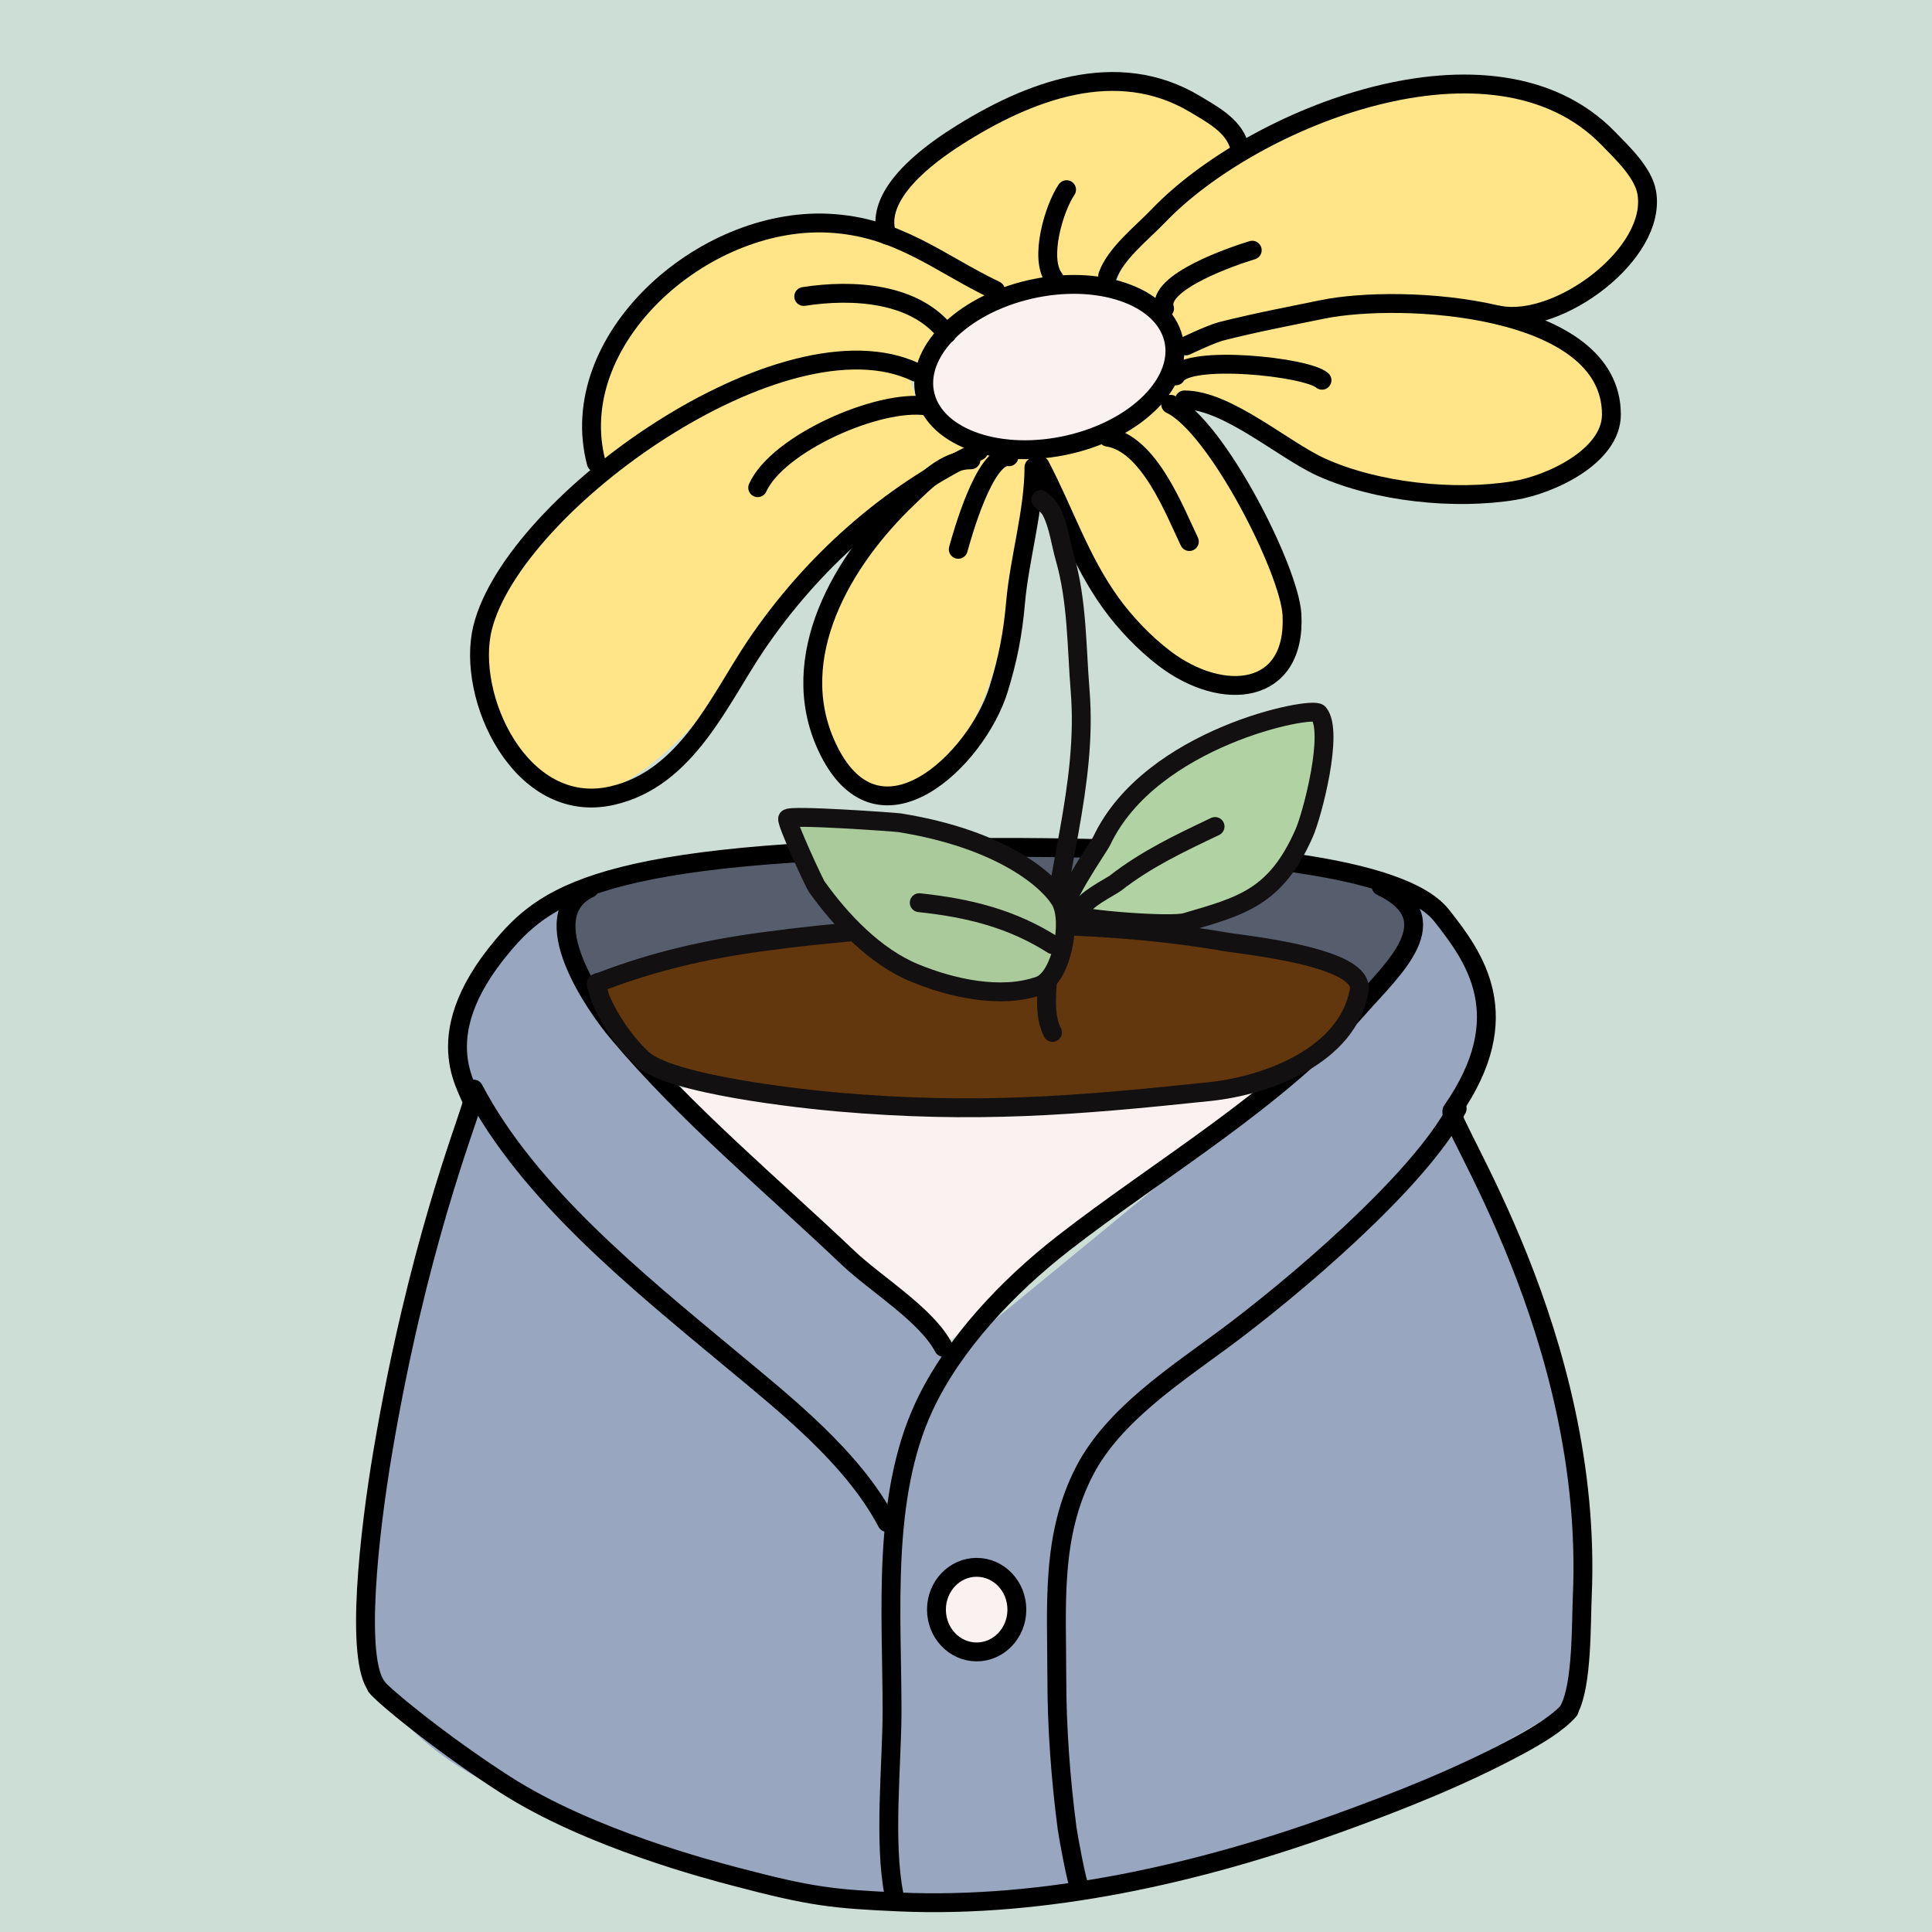
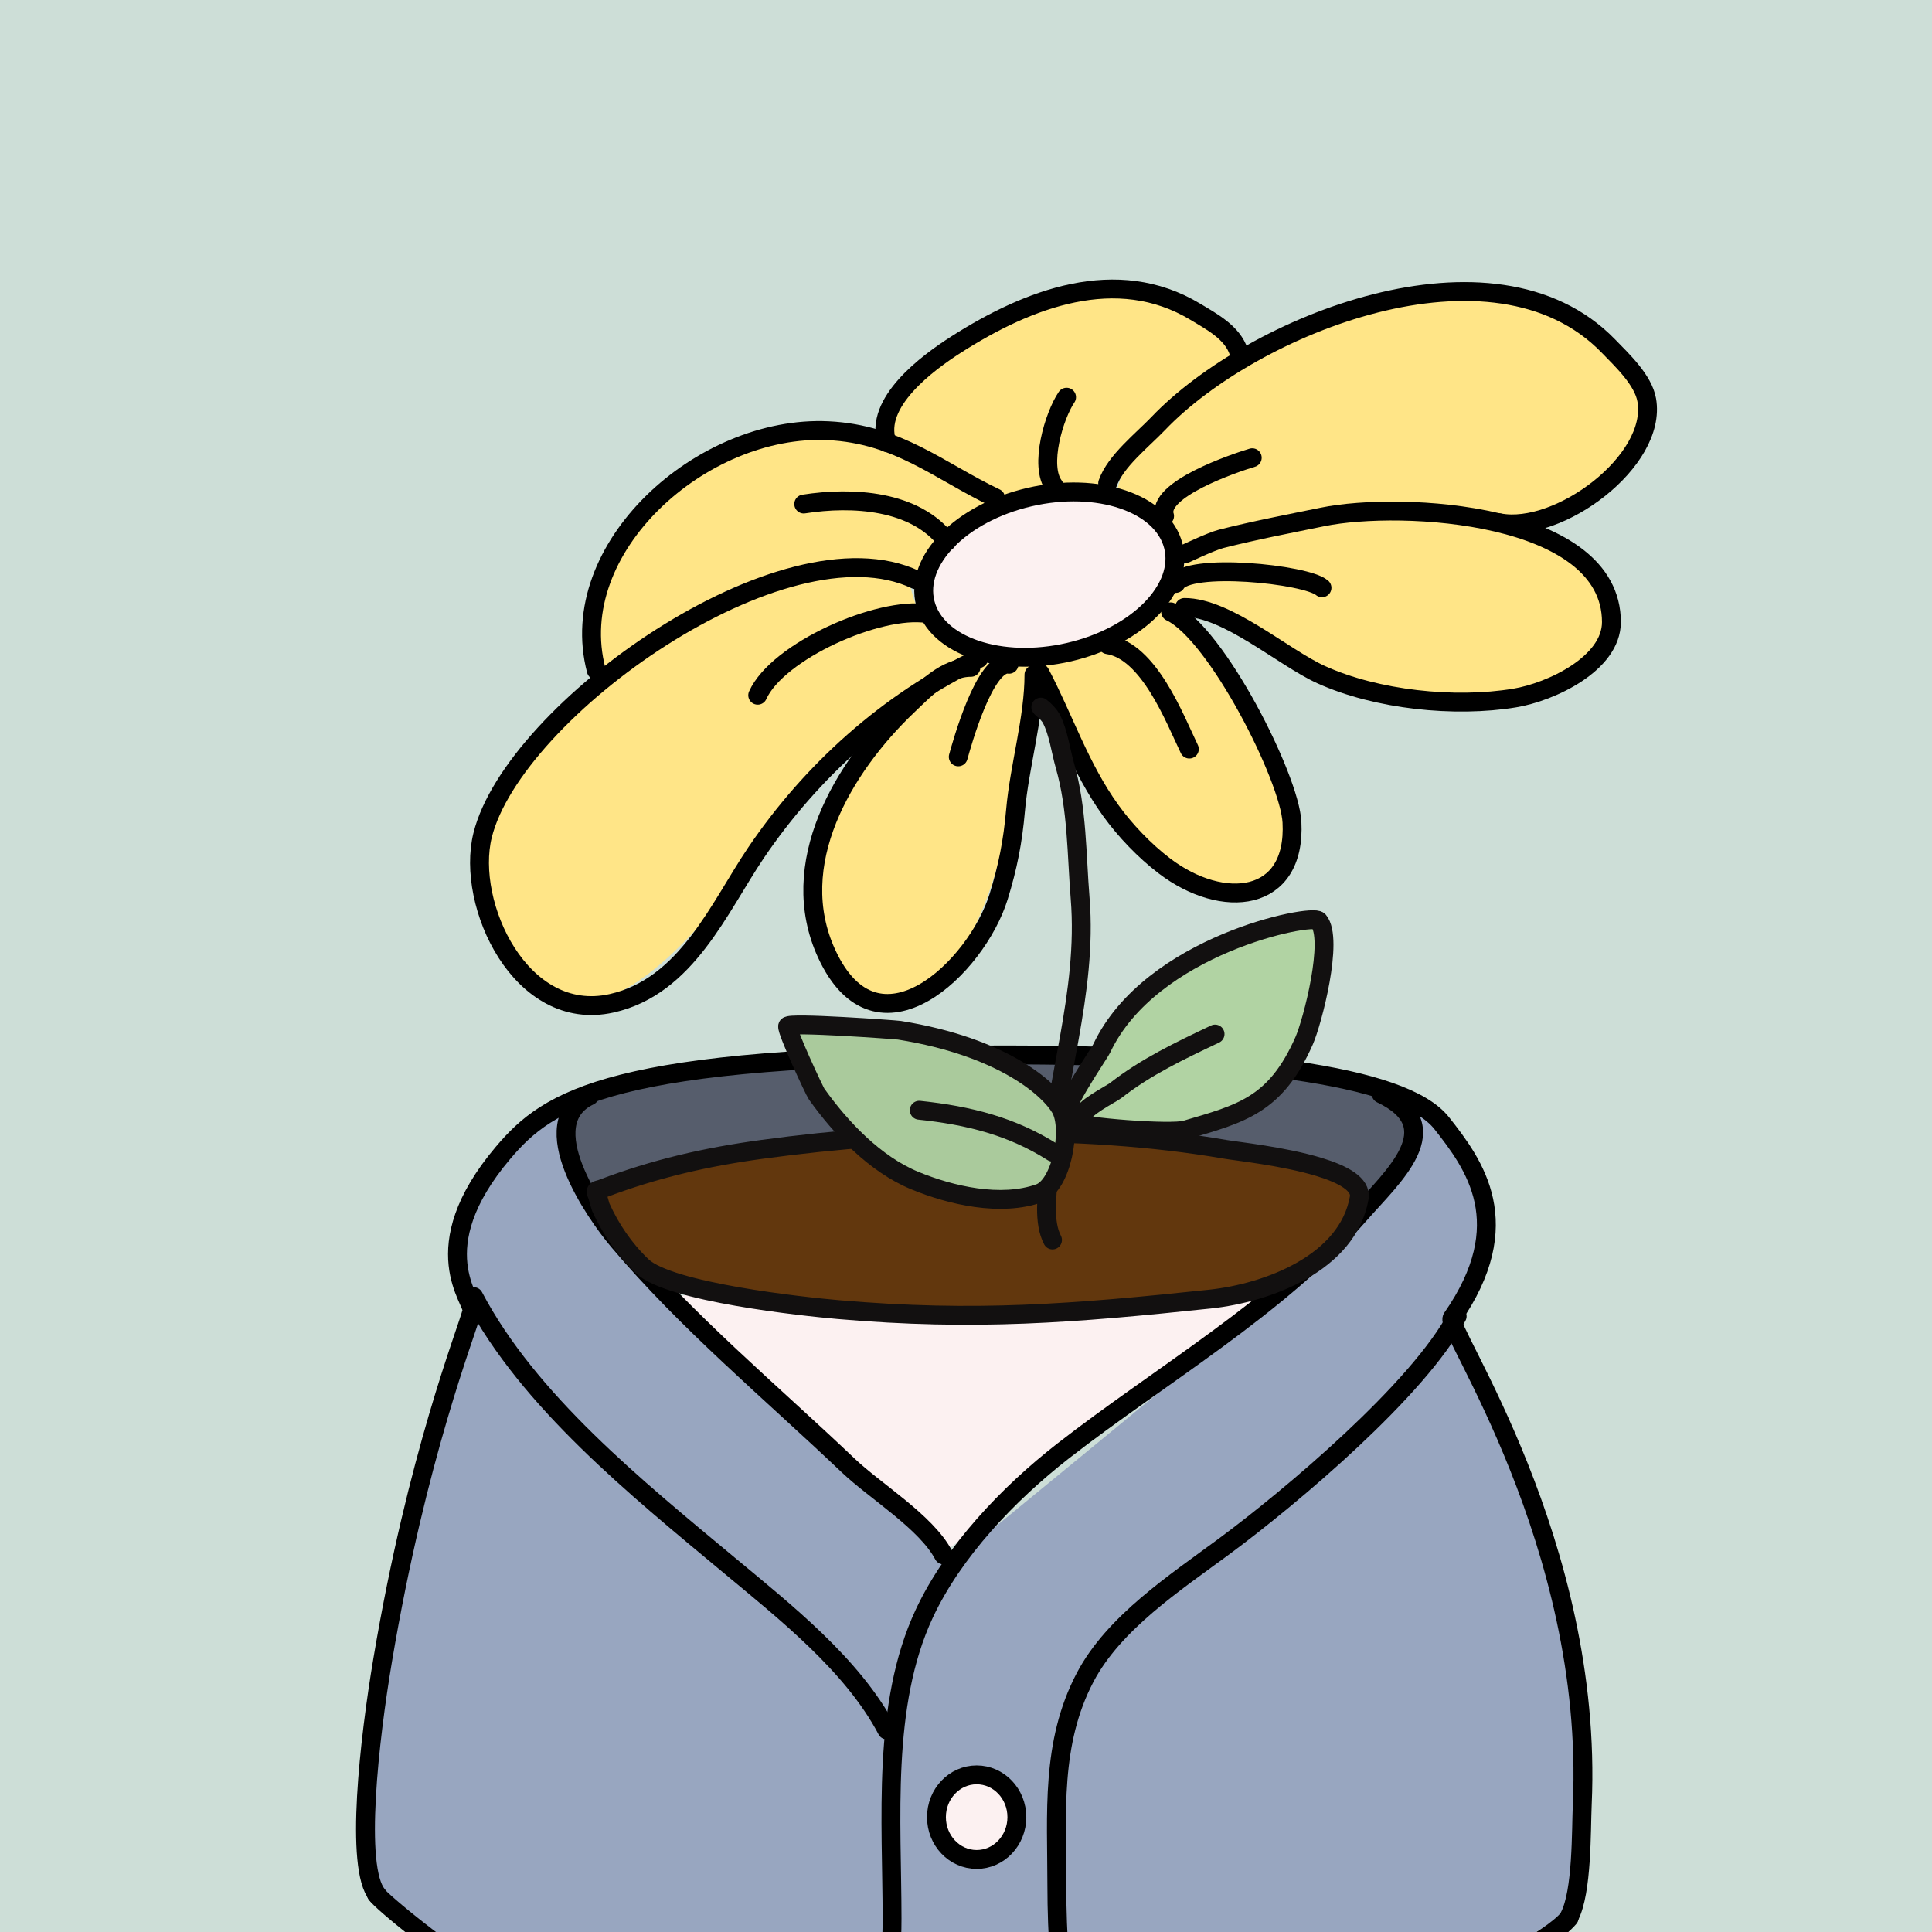
<svg xmlns="http://www.w3.org/2000/svg" height="1024.0px" stroke-miterlimit="10" style="fill-rule:nonzero;clip-rule:evenodd;stroke-linecap:round;stroke-linejoin:round;" version="1.1" viewBox="0 0 1024 1024" width="1024.0px" xml:space="preserve">
  <defs />
  <clipPath id="ArtboardFrame">
    <rect height="1024" width="1024" x="0" y="0" />
  </clipPath>
  <g clip-path="url(#ArtboardFrame)" id="Layer-1">
    <path d="M-26.561-30.418L1025.86-30.418L1025.86 1049.36L-26.561 1049.36L-26.561-30.418Z" fill="#cdded7" fill-rule="nonzero" opacity="1" stroke="none" />
-     <path d="M303.654 482.1C310.891 467.847 265.244 501.382 260.041 509.881C225.946 565.585 254.579 560.461 249.003 586.015C241.298 621.322 197.178 789.185 197.178 829.601C197.178 849.21 193.737 882.519 204.44 899.485C229.065 938.518 283.822 958.131 329.808 974.355C397.48 998.229 484.609 1012.13 557.987 1002.16C606.475 995.575 661.794 986.328 706.216 967.845C740.58 953.546 831.205 908.065 832.979 900.231C861.768 773.145 780.846 613.855 770.489 589.23C768.145 583.656 785.504 560.978 787.02 555.019C796.344 518.377 780.432 526.54 772.091 502.741C771.034 499.725 751.291 474.974 747.938 475.771C744.456 476.599 775.119 494.336 708.503 549.951C649.383 599.308 504.361 718.555 504 718.211C498.869 713.331 350.818 586.402 324.318 541.036C315.762 526.389 294.336 500.453 303.654 482.1Z" fill="#98a6c0" fill-rule="nonzero" opacity="1" stroke="none" />
-     <path d="M360.4 577.295C360.679 575.778 376.797 576.249 379.852 576.844C393.305 579.464 412.621 580.92 426.514 582.498C463.39 586.686 665.998 575.04 664.508 579.372C659.743 593.22 504.562 711.413 502.551 710.684C493.516 707.412 389.045 616.652 374.04 596.404C370.379 591.465 359.259 583.498 360.4 577.295Z" fill="#fcf1f1" fill-rule="nonzero" opacity="1" stroke="none" />
-     <path d="M308.493 476.897C330.239 463.35 367.923 462.086 392.363 458.416C474.479 446.085 557.273 450.29 639.666 455.887C661.089 457.342 752.322 453.827 745.771 491.209C744.92 496.066 737.349 525.426 731.384 526.844C727.342 527.805 630.553 480.454 530.825 487.553C422.223 495.284 321.712 521.525 310.688 518.03C302.199 515.338 300.912 481.62 308.493 476.897Z" fill="#565d6c" fill-rule="nonzero" opacity="1" stroke="none" />
-     <path d="M199.991 894.328C187.927 879.941 195.747 811.843 202.844 769.744C221.116 661.336 247.065 596.734 250.167 584.932C251.553 579.658 223.491 551.975 266.667 500.978C290.812 472.459 324.074 449.309 529.814 449.134C654.472 449.028 743.628 459.291 764.127 485.286C781.353 507.129 804.639 538.397 769.589 588.684C765.905 593.971 844.832 707.572 838.637 846.172C838.014 860.09 838.686 892.693 831.775 905.838" fill="none" opacity="1" stroke="#000000" stroke-linecap="round" stroke-linejoin="round" stroke-width="10" />
-     <path d="M312.474 470.81C281.964 485.318 315.533 533.171 327.484 547.38C363.75 590.494 408.586 627.758 449.612 666.776C463.938 680.402 490.957 696.755 500.1 714.146" fill="none" opacity="1" stroke="#000000" stroke-linecap="round" stroke-linejoin="round" stroke-width="10" />
-     <path d="M732.019 469.734C768.66 487.158 738.215 513.507 720.476 533.753C677.548 582.746 614.967 618.981 563.552 658.99C534.255 681.787 505.273 712.323 489.866 745.293C467.261 793.665 472.809 855.268 472.809 906.868C472.809 933.946 468.268 976.496 473.862 1004.17" fill="none" opacity="1" stroke="#000000" stroke-linecap="round" stroke-linejoin="round" stroke-width="10" />
-     <path d="M572.328 1000.24C570.896 999.557 566.005 972.253 565.599 969.162C562.177 943.129 560.141 915.63 560.141 889.348C560.141 851.158 556.834 813.877 575.151 779.036C590.391 750.046 622.788 728.873 648.837 709.604C684.468 683.246 751.924 626.425 772.329 587.611" fill="none" opacity="1" stroke="#000000" stroke-linecap="round" stroke-linejoin="round" stroke-width="10" />
-     <path d="M251.069 577.229C280.113 632.475 337.156 678.557 386.16 719.337C416.052 744.213 451.939 772.432 470.08 806.938" fill="none" opacity="1" stroke="#000000" stroke-linecap="round" stroke-linejoin="round" stroke-width="10" />
-     <path d="M496.337 853.134C496.337 840.751 505.879 830.713 517.649 830.713C529.419 830.713 538.96 840.751 538.96 853.134C538.96 865.516 529.419 875.554 517.649 875.554C505.879 875.554 496.337 865.516 496.337 853.134Z" fill="#fcf1f1" fill-rule="nonzero" opacity="1" stroke="#000000" stroke-linecap="round" stroke-linejoin="round" stroke-width="10" />
-     <path d="M468.552 123.827C474.164 73.028 544.545 43.938 592.905 43.938C617.204 43.938 651.193 55.801 656.506 81.067C656.703 82.002 588.868 124.58 590.273 146.98C590.667 153.266 564.477 150.578 557.814 151.986C542.666 155.187 535.041 158.924 523.6 151.152C512.391 143.537 468.147 127.492 468.552 123.827Z" fill="#ffe587" fill-rule="nonzero" opacity="1" stroke="none" />
-     <path d="M524.039 241.261C524.107 241.015 503.959 247.916 500.353 250.856C488.324 260.662 476.578 272.522 467.017 284.647C450.044 306.17 430.856 339.504 434.558 367.664C435.772 376.901 437.447 390.535 440.446 399.09C444.302 410.093 458.738 415.239 470.526 418.977C503.85 429.541 528.329 357.462 531.496 336.376C533.737 321.457 536.337 305.19 540.962 290.528C544.843 278.225 547.725 257.154 547.725 244.598C547.725 239.015 522.964 245.138 524.039 241.261Z" fill="#ffe587" fill-rule="nonzero" opacity="1" stroke="none" />
-     <path d="M524.916 155.949C523.389 143.384 480.314 129.716 467.894 125.287C405.017 102.861 321.066 161.856 313.933 222.905C313.671 225.15 317.339 246.889 323.583 242.93C326.738 240.93 372.375 207.068 394.642 199.126C417.082 191.123 487.306 195.892 488.948 195.372C493.317 193.987 503.517 172.531 507.371 168.256C510.703 164.559 525.328 159.337 524.916 155.949Z" fill="#ffe587" fill-rule="nonzero" opacity="1" stroke="none" />
-     <path d="M592.489 148.52C595.975 129.141 630.503 100.589 646.487 90.67C702.863 55.685 718.848 46.561 786.271 41.733C812.45 39.859 876.415 78.395 871.853 108.12C859.915 185.907 802.154 157.187 746.53 163.659C727.535 165.869 661.149 170.716 643.227 176.782C641.381 177.407 629.92 183.571 628.148 182.472C627.885 182.309 620.94 165.816 615.515 161.608C612.59 159.339 592.18 150.238 592.489 148.52Z" fill="#ffe587" fill-rule="nonzero" opacity="1" stroke="none" />
-     <path d="M634.171 184.369C630.906 187.375 623.894 190.88 621.455 194.526C620.349 196.179 618.646 207.568 619.811 209.785C619.956 210.06 627.567 210.267 628.586 210.544C638.526 213.245 654.14 217.865 662.49 223.821C699.548 250.255 749.445 262.722 795.711 258.722C814.236 257.12 847.7 240.991 850.356 220.787C853.818 194.444 832.277 181.574 810.07 173.368C746.092 149.725 646.095 173.392 634.171 184.369Z" fill="#ffe587" fill-rule="nonzero" opacity="1" stroke="none" />
-     <path d="M550.209 238.616C545.652 238.472 568.933 284.324 573.543 290.587C593.729 318.014 626.99 381.518 678.445 353.938C703.604 340.453 664.631 256.117 648.53 238.616C643.185 232.806 626.856 211.86 615.823 213.958C611.334 214.812 597.18 221.628 593.116 224.72C582.68 232.66 563.766 239.046 550.209 238.616Z" fill="#ffe587" fill-rule="nonzero" opacity="1" stroke="none" />
-     <path d="M481.93 197.041C482.189 197.363 449.051 190.669 441.576 191.617C415.141 194.97 383.264 206.779 361.306 221.237C312.318 253.492 207.031 331.697 280.656 409.013C331.11 461.996 408.26 329.753 433.57 296.655C444.437 282.443 510.535 246.968 514.828 240.844C515.321 240.14 514.787 239.097 514.389 238.341C510.001 229.993 495.057 223.286 488.51 215.813C484.099 210.78 481.393 196.372 481.93 197.041Z" fill="#ffe587" fill-rule="nonzero" opacity="1" stroke="none" />
-     <path d="M490.43 209.781C484.618 187.097 509.332 161.889 545.631 153.476C581.93 145.063 616.067 156.631 621.88 179.315C627.692 201.998 602.977 227.207 566.679 235.62C530.38 244.033 496.242 232.464 490.43 209.781Z" fill="#fcf1f1" fill-rule="nonzero" opacity="1" stroke="#000000" stroke-linecap="round" stroke-linejoin="round" stroke-width="10" />
-     <path d="M485.336 197.257C415.716 164.151 272.179 266.479 255.786 332.739C246.734 369.329 276.017 432.544 324.163 421.77C363.963 412.863 381.14 370.936 400.679 342.029C429.845 298.881 470.663 261.912 518.711 239.063" fill="none" opacity="1" stroke="#000000" stroke-linecap="round" stroke-linejoin="round" stroke-width="10" />
-     <path d="M514.64 243.708C500.975 243.708 490.238 255.304 481.266 263.837C446.496 296.906 416.399 348.221 438.124 395.448C464.914 453.687 517.686 402.785 529.293 365.255C534.187 349.428 536.817 335.9 538.247 319.578C540.316 295.956 548.015 270.862 548.015 247.579" fill="none" opacity="1" stroke="#000000" stroke-linecap="round" stroke-linejoin="round" stroke-width="10" />
-     <path d="M551.271 246.805C564.066 271.143 572.26 296.704 588.715 319.578C596.354 330.196 606.663 340.975 617.205 348.997C648.011 372.436 687.025 368.702 684.768 325.771C683.531 302.249 644.92 225.921 620.461 214.289" fill="none" opacity="1" stroke="#000000" stroke-linecap="round" stroke-linejoin="round" stroke-width="10" />
-     <path d="M627.788 211.967C650.404 211.967 680.158 238.487 700.234 247.579C729.595 260.876 770.982 265.229 802.799 259.966C822.092 256.775 854.082 241.751 854.082 219.709C854.082 161.505 742.822 155.454 701.048 163.968C683.255 167.594 664.995 171.099 647.324 175.58C641.835 176.972 627.881 183.665 628.602 183.322" fill="none" opacity="1" stroke="#000000" stroke-linecap="round" stroke-linejoin="round" stroke-width="10" />
-     <path d="M587.087 146.162C591.209 134.401 605.4 123.364 613.949 114.42C663.777 62.292 791.488 10.573 852.454 73.388C859.793 80.951 870.938 91.385 872.804 102.033C878.461 134.318 826.216 173.067 794.659 167.064" fill="none" opacity="1" stroke="#000000" stroke-linecap="round" stroke-linejoin="round" stroke-width="10" />
-     <path d="M527.665 153.903C497.809 139.706 476.115 120.059 438.938 118.291C371.886 115.102 299.003 180.509 316.023 245.257" fill="none" opacity="1" stroke="#000000" stroke-linecap="round" stroke-linejoin="round" stroke-width="10" />
-     <path d="M470.072 124.618C463.045 103.368 491.496 82.395 506.785 72.616C545.005 48.171 591.89 30.198 633.499 55.218C642.408 60.575 653.179 66.286 656.541 76.452" fill="none" opacity="1" stroke="#000000" stroke-linecap="round" stroke-linejoin="round" stroke-width="10" />
-     <path d="M617.25 163.505C612.6 149.446 654.504 135.367 663.716 132.611" fill="none" opacity="1" stroke="#000000" stroke-linecap="round" stroke-linejoin="round" stroke-width="10" />
-     <path d="M623.21 199.225C629.449 187.845 692.474 194.31 700.683 201.539" fill="none" opacity="1" stroke="#000000" stroke-linecap="round" stroke-linejoin="round" stroke-width="10" />
-     <path d="M587.125 231.702C608.995 235.035 622.532 270.724 630.377 287.03" fill="none" opacity="1" stroke="#000000" stroke-linecap="round" stroke-linejoin="round" stroke-width="10" />
-     <path d="M534.798 242.082C521.953 240.124 509.706 284.644 507.897 291.148" fill="none" opacity="1" stroke="#000000" stroke-linecap="round" stroke-linejoin="round" stroke-width="10" />
-     <path d="M491.41 215.215C465.732 211.301 412.105 235.104 401.596 258.49" fill="none" opacity="1" stroke="#000000" stroke-linecap="round" stroke-linejoin="round" stroke-width="10" />
-     <path d="M501.853 176.932C485.107 154.926 451.684 153.127 425.994 157.142" fill="none" opacity="1" stroke="#000000" stroke-linecap="round" stroke-linejoin="round" stroke-width="10" />
-     <path d="M558.701 147.62C550.578 136.945 558.807 110.015 565.305 100.523" fill="none" opacity="1" stroke="#000000" stroke-linecap="round" stroke-linejoin="round" stroke-width="10" />
-     <path d="M316.578 523.533C315.213 520.323 316.333 521.119 319.141 520.051C347.179 509.384 374.113 503.23 404.08 499.159C481.283 488.669 572.506 485.866 649.378 499.159C655.391 500.199 680.464 502.824 699.151 508.52C711.894 512.404 721.668 517.716 720.405 524.926C714.356 559.441 671.861 575.322 641.324 578.549C569.061 586.186 516.65 590.371 444.353 584.121C425.684 582.506 354.887 574.941 340.376 561.139C330.993 552.215 323.645 541.421 318.409 529.801C318.169 529.27 316.695 523.807 316.578 523.533Z" fill="#62370d" fill-rule="nonzero" opacity="1" stroke="#121010" stroke-linecap="round" stroke-linejoin="round" stroke-width="10" />
-     <path d="M552.723 265.862C549.122 262.437 555.568 267.791 557.117 270.737C561.029 278.179 562.147 287.816 564.439 295.808C570.986 318.638 570.608 342.831 572.494 366.145C576.566 416.498 558.728 464.058 555.652 513.783C555.033 523.798 552.921 537.837 557.849 547.211" fill="none" opacity="1" stroke="#121010" stroke-linecap="round" stroke-linejoin="round" stroke-width="10" />
-     <path d="M565.362 484.155C559.283 481.64 582.131 449.462 583.987 445.552C610.048 390.665 695.513 374.012 698.9 378.039C707.089 387.774 695.575 431.74 691.231 441.593C676.105 475.898 657.9 480.2 628.398 488.885C620.889 491.096 573.82 487.655 565.362 484.155Z" fill="#b1d3a3" fill-rule="nonzero" opacity="1" stroke="#121010" stroke-linecap="round" stroke-linejoin="round" stroke-width="10" />
-     <path d="M562.113 477.425C556.596 467.755 532.414 444.966 476.696 436.057C474.854 435.763 418.049 431.638 417.453 433.907C416.829 436.28 431.555 468.1 432.878 469.95C445.682 487.858 463.613 506.971 484.887 515.739C503.989 523.611 530.384 529.76 550.954 522.423C562.499 518.306 568.392 488.429 562.113 477.425Z" fill="#aaca9c" fill-rule="nonzero" opacity="1" stroke="#121010" stroke-linecap="round" stroke-linejoin="round" stroke-width="10" />
-     <path d="M574.325 481.554C572.51 478.103 589.068 469.758 591.202 468.091C607.495 455.362 625.201 447.004 644.01 438.06" fill="none" opacity="1" stroke="#121010" stroke-linecap="round" stroke-linejoin="round" stroke-width="10" />
-     <path d="M557.992 500.711C536.36 486.996 513.737 481.249 487.218 478.447" fill="none" opacity="1" stroke="#121010" stroke-linecap="round" stroke-linejoin="round" stroke-width="10" />
-     <path d="M199.499 893.99C202.832 898.438 233.521 923.894 267.843 945.921C312.668 974.688 376.876 991.249 389.973 994.712C429.863 1005.26 441.56 1006.51 476.216 1008.06C554.059 1011.54 635.926 992.818 708.67 966.554C741.701 954.629 774.932 941.497 805.955 924.666C814.798 919.869 825.989 913.17 831.68 906.484" fill="none" opacity="1" stroke="#000000" stroke-linecap="round" stroke-linejoin="round" stroke-width="10" />
+     <g transform="translate(0, 110)">
+       <path d="M303.654 482.1C310.891 467.847 265.244 501.382 260.041 509.881C225.946 565.585 254.579 560.461 249.003 586.015C241.298 621.322 197.178 789.185 197.178 829.601C197.178 849.21 193.737 882.519 204.44 899.485C229.065 938.518 283.822 958.131 329.808 974.355C397.48 998.229 484.609 1012.13 557.987 1002.16C606.475 995.575 661.794 986.328 706.216 967.845C740.58 953.546 831.205 908.065 832.979 900.231C861.768 773.145 780.846 613.855 770.489 589.23C768.145 583.656 785.504 560.978 787.02 555.019C796.344 518.377 780.432 526.54 772.091 502.741C771.034 499.725 751.291 474.974 747.938 475.771C744.456 476.599 775.119 494.336 708.503 549.951C649.383 599.308 504.361 718.555 504 718.211C498.869 713.331 350.818 586.402 324.318 541.036C315.762 526.389 294.336 500.453 303.654 482.1Z" fill="#98a6c0" fill-rule="nonzero" opacity="1" stroke="none" />
+       <path d="M360.4 577.295C360.679 575.778 376.797 576.249 379.852 576.844C393.305 579.464 412.621 580.92 426.514 582.498C463.39 586.686 665.998 575.04 664.508 579.372C659.743 593.22 504.562 711.413 502.551 710.684C493.516 707.412 389.045 616.652 374.04 596.404C370.379 591.465 359.259 583.498 360.4 577.295Z" fill="#fcf1f1" fill-rule="nonzero" opacity="1" stroke="none" />
+       <path d="M308.493 476.897C330.239 463.35 367.923 462.086 392.363 458.416C474.479 446.085 557.273 450.29 639.666 455.887C661.089 457.342 752.322 453.827 745.771 491.209C744.92 496.066 737.349 525.426 731.384 526.844C727.342 527.805 630.553 480.454 530.825 487.553C422.223 495.284 321.712 521.525 310.688 518.03C302.199 515.338 300.912 481.62 308.493 476.897Z" fill="#565d6c" fill-rule="nonzero" opacity="1" stroke="none" />
+       <path d="M199.991 894.328C187.927 879.941 195.747 811.843 202.844 769.744C221.116 661.336 247.065 596.734 250.167 584.932C251.553 579.658 223.491 551.975 266.667 500.978C290.812 472.459 324.074 449.309 529.814 449.134C654.472 449.028 743.628 459.291 764.127 485.286C781.353 507.129 804.639 538.397 769.589 588.684C765.905 593.971 844.832 707.572 838.637 846.172C838.014 860.09 838.686 892.693 831.775 905.838" fill="none" opacity="1" stroke="#000000" stroke-linecap="round" stroke-linejoin="round" stroke-width="10" />
+       <path d="M312.474 470.81C281.964 485.318 315.533 533.171 327.484 547.38C363.75 590.494 408.586 627.758 449.612 666.776C463.938 680.402 490.957 696.755 500.1 714.146" fill="none" opacity="1" stroke="#000000" stroke-linecap="round" stroke-linejoin="round" stroke-width="10" />
+       <path d="M732.019 469.734C768.66 487.158 738.215 513.507 720.476 533.753C677.548 582.746 614.967 618.981 563.552 658.99C534.255 681.787 505.273 712.323 489.866 745.293C467.261 793.665 472.809 855.268 472.809 906.868C472.809 933.946 468.268 976.496 473.862 1004.17" fill="none" opacity="1" stroke="#000000" stroke-linecap="round" stroke-linejoin="round" stroke-width="10" />
+       <path d="M572.328 1000.24C570.896 999.557 566.005 972.253 565.599 969.162C562.177 943.129 560.141 915.63 560.141 889.348C560.141 851.158 556.834 813.877 575.151 779.036C590.391 750.046 622.788 728.873 648.837 709.604C684.468 683.246 751.924 626.425 772.329 587.611" fill="none" opacity="1" stroke="#000000" stroke-linecap="round" stroke-linejoin="round" stroke-width="10" />
+       <path d="M251.069 577.229C280.113 632.475 337.156 678.557 386.16 719.337C416.052 744.213 451.939 772.432 470.08 806.938" fill="none" opacity="1" stroke="#000000" stroke-linecap="round" stroke-linejoin="round" stroke-width="10" />
+       <path d="M496.337 853.134C496.337 840.751 505.879 830.713 517.649 830.713C529.419 830.713 538.96 840.751 538.96 853.134C538.96 865.516 529.419 875.554 517.649 875.554C505.879 875.554 496.337 865.516 496.337 853.134Z" fill="#fcf1f1" fill-rule="nonzero" opacity="1" stroke="#000000" stroke-linecap="round" stroke-linejoin="round" stroke-width="10" />
+       <path d="M468.552 123.827C474.164 73.028 544.545 43.938 592.905 43.938C617.204 43.938 651.193 55.801 656.506 81.067C656.703 82.002 588.868 124.58 590.273 146.98C590.667 153.266 564.477 150.578 557.814 151.986C542.666 155.187 535.041 158.924 523.6 151.152C512.391 143.537 468.147 127.492 468.552 123.827Z" fill="#ffe587" fill-rule="nonzero" opacity="1" stroke="none" />
+       <path d="M524.039 241.261C524.107 241.015 503.959 247.916 500.353 250.856C488.324 260.662 476.578 272.522 467.017 284.647C450.044 306.17 430.856 339.504 434.558 367.664C435.772 376.901 437.447 390.535 440.446 399.09C444.302 410.093 458.738 415.239 470.526 418.977C503.85 429.541 528.329 357.462 531.496 336.376C533.737 321.457 536.337 305.19 540.962 290.528C544.843 278.225 547.725 257.154 547.725 244.598C547.725 239.015 522.964 245.138 524.039 241.261Z" fill="#ffe587" fill-rule="nonzero" opacity="1" stroke="none" />
+       <path d="M524.916 155.949C523.389 143.384 480.314 129.716 467.894 125.287C405.017 102.861 321.066 161.856 313.933 222.905C313.671 225.15 317.339 246.889 323.583 242.93C326.738 240.93 372.375 207.068 394.642 199.126C417.082 191.123 487.306 195.892 488.948 195.372C493.317 193.987 503.517 172.531 507.371 168.256C510.703 164.559 525.328 159.337 524.916 155.949Z" fill="#ffe587" fill-rule="nonzero" opacity="1" stroke="none" />
+       <path d="M592.489 148.52C595.975 129.141 630.503 100.589 646.487 90.67C702.863 55.685 718.848 46.561 786.271 41.733C812.45 39.859 876.415 78.395 871.853 108.12C859.915 185.907 802.154 157.187 746.53 163.659C727.535 165.869 661.149 170.716 643.227 176.782C641.381 177.407 629.92 183.571 628.148 182.472C627.885 182.309 620.94 165.816 615.515 161.608C612.59 159.339 592.18 150.238 592.489 148.52Z" fill="#ffe587" fill-rule="nonzero" opacity="1" stroke="none" />
+       <path d="M634.171 184.369C630.906 187.375 623.894 190.88 621.455 194.526C620.349 196.179 618.646 207.568 619.811 209.785C619.956 210.06 627.567 210.267 628.586 210.544C638.526 213.245 654.14 217.865 662.49 223.821C699.548 250.255 749.445 262.722 795.711 258.722C814.236 257.12 847.7 240.991 850.356 220.787C853.818 194.444 832.277 181.574 810.07 173.368C746.092 149.725 646.095 173.392 634.171 184.369Z" fill="#ffe587" fill-rule="nonzero" opacity="1" stroke="none" />
+       <path d="M550.209 238.616C545.652 238.472 568.933 284.324 573.543 290.587C593.729 318.014 626.99 381.518 678.445 353.938C703.604 340.453 664.631 256.117 648.53 238.616C643.185 232.806 626.856 211.86 615.823 213.958C611.334 214.812 597.18 221.628 593.116 224.72C582.68 232.66 563.766 239.046 550.209 238.616Z" fill="#ffe587" fill-rule="nonzero" opacity="1" stroke="none" />
+       <path d="M481.93 197.041C482.189 197.363 449.051 190.669 441.576 191.617C415.141 194.97 383.264 206.779 361.306 221.237C312.318 253.492 207.031 331.697 280.656 409.013C331.11 461.996 408.26 329.753 433.57 296.655C444.437 282.443 510.535 246.968 514.828 240.844C515.321 240.14 514.787 239.097 514.389 238.341C510.001 229.993 495.057 223.286 488.51 215.813C484.099 210.78 481.393 196.372 481.93 197.041Z" fill="#ffe587" fill-rule="nonzero" opacity="1" stroke="none" />
+       <path d="M490.43 209.781C484.618 187.097 509.332 161.889 545.631 153.476C581.93 145.063 616.067 156.631 621.88 179.315C627.692 201.998 602.977 227.207 566.679 235.62C530.38 244.033 496.242 232.464 490.43 209.781Z" fill="#fcf1f1" fill-rule="nonzero" opacity="1" stroke="#000000" stroke-linecap="round" stroke-linejoin="round" stroke-width="10" />
+       <path d="M485.336 197.257C415.716 164.151 272.179 266.479 255.786 332.739C246.734 369.329 276.017 432.544 324.163 421.77C363.963 412.863 381.14 370.936 400.679 342.029C429.845 298.881 470.663 261.912 518.711 239.063" fill="none" opacity="1" stroke="#000000" stroke-linecap="round" stroke-linejoin="round" stroke-width="10" />
+       <path d="M514.64 243.708C500.975 243.708 490.238 255.304 481.266 263.837C446.496 296.906 416.399 348.221 438.124 395.448C464.914 453.687 517.686 402.785 529.293 365.255C534.187 349.428 536.817 335.9 538.247 319.578C540.316 295.956 548.015 270.862 548.015 247.579" fill="none" opacity="1" stroke="#000000" stroke-linecap="round" stroke-linejoin="round" stroke-width="10" />
+       <path d="M551.271 246.805C564.066 271.143 572.26 296.704 588.715 319.578C596.354 330.196 606.663 340.975 617.205 348.997C648.011 372.436 687.025 368.702 684.768 325.771C683.531 302.249 644.92 225.921 620.461 214.289" fill="none" opacity="1" stroke="#000000" stroke-linecap="round" stroke-linejoin="round" stroke-width="10" />
+       <path d="M627.788 211.967C650.404 211.967 680.158 238.487 700.234 247.579C729.595 260.876 770.982 265.229 802.799 259.966C822.092 256.775 854.082 241.751 854.082 219.709C854.082 161.505 742.822 155.454 701.048 163.968C683.255 167.594 664.995 171.099 647.324 175.58C641.835 176.972 627.881 183.665 628.602 183.322" fill="none" opacity="1" stroke="#000000" stroke-linecap="round" stroke-linejoin="round" stroke-width="10" />
+       <path d="M587.087 146.162C591.209 134.401 605.4 123.364 613.949 114.42C663.777 62.292 791.488 10.573 852.454 73.388C859.793 80.951 870.938 91.385 872.804 102.033C878.461 134.318 826.216 173.067 794.659 167.064" fill="none" opacity="1" stroke="#000000" stroke-linecap="round" stroke-linejoin="round" stroke-width="10" />
+       <path d="M527.665 153.903C497.809 139.706 476.115 120.059 438.938 118.291C371.886 115.102 299.003 180.509 316.023 245.257" fill="none" opacity="1" stroke="#000000" stroke-linecap="round" stroke-linejoin="round" stroke-width="10" />
+       <path d="M470.072 124.618C463.045 103.368 491.496 82.395 506.785 72.616C545.005 48.171 591.89 30.198 633.499 55.218C642.408 60.575 653.179 66.286 656.541 76.452" fill="none" opacity="1" stroke="#000000" stroke-linecap="round" stroke-linejoin="round" stroke-width="10" />
+       <path d="M617.25 163.505C612.6 149.446 654.504 135.367 663.716 132.611" fill="none" opacity="1" stroke="#000000" stroke-linecap="round" stroke-linejoin="round" stroke-width="10" />
+       <path d="M623.21 199.225C629.449 187.845 692.474 194.31 700.683 201.539" fill="none" opacity="1" stroke="#000000" stroke-linecap="round" stroke-linejoin="round" stroke-width="10" />
+       <path d="M587.125 231.702C608.995 235.035 622.532 270.724 630.377 287.03" fill="none" opacity="1" stroke="#000000" stroke-linecap="round" stroke-linejoin="round" stroke-width="10" />
+       <path d="M534.798 242.082C521.953 240.124 509.706 284.644 507.897 291.148" fill="none" opacity="1" stroke="#000000" stroke-linecap="round" stroke-linejoin="round" stroke-width="10" />
+       <path d="M491.41 215.215C465.732 211.301 412.105 235.104 401.596 258.49" fill="none" opacity="1" stroke="#000000" stroke-linecap="round" stroke-linejoin="round" stroke-width="10" />
+       <path d="M501.853 176.932C485.107 154.926 451.684 153.127 425.994 157.142" fill="none" opacity="1" stroke="#000000" stroke-linecap="round" stroke-linejoin="round" stroke-width="10" />
+       <path d="M558.701 147.62C550.578 136.945 558.807 110.015 565.305 100.523" fill="none" opacity="1" stroke="#000000" stroke-linecap="round" stroke-linejoin="round" stroke-width="10" />
+       <path d="M316.578 523.533C315.213 520.323 316.333 521.119 319.141 520.051C347.179 509.384 374.113 503.23 404.08 499.159C481.283 488.669 572.506 485.866 649.378 499.159C655.391 500.199 680.464 502.824 699.151 508.52C711.894 512.404 721.668 517.716 720.405 524.926C714.356 559.441 671.861 575.322 641.324 578.549C569.061 586.186 516.65 590.371 444.353 584.121C425.684 582.506 354.887 574.941 340.376 561.139C330.993 552.215 323.645 541.421 318.409 529.801C318.169 529.27 316.695 523.807 316.578 523.533Z" fill="#62370d" fill-rule="nonzero" opacity="1" stroke="#121010" stroke-linecap="round" stroke-linejoin="round" stroke-width="10" />
+       <path d="M552.723 265.862C549.122 262.437 555.568 267.791 557.117 270.737C561.029 278.179 562.147 287.816 564.439 295.808C570.986 318.638 570.608 342.831 572.494 366.145C576.566 416.498 558.728 464.058 555.652 513.783C555.033 523.798 552.921 537.837 557.849 547.211" fill="none" opacity="1" stroke="#121010" stroke-linecap="round" stroke-linejoin="round" stroke-width="10" />
+       <path d="M565.362 484.155C559.283 481.64 582.131 449.462 583.987 445.552C610.048 390.665 695.513 374.012 698.9 378.039C707.089 387.774 695.575 431.74 691.231 441.593C676.105 475.898 657.9 480.2 628.398 488.885C620.889 491.096 573.82 487.655 565.362 484.155Z" fill="#b1d3a3" fill-rule="nonzero" opacity="1" stroke="#121010" stroke-linecap="round" stroke-linejoin="round" stroke-width="10" />
+       <path d="M562.113 477.425C556.596 467.755 532.414 444.966 476.696 436.057C474.854 435.763 418.049 431.638 417.453 433.907C416.829 436.28 431.555 468.1 432.878 469.95C445.682 487.858 463.613 506.971 484.887 515.739C503.989 523.611 530.384 529.76 550.954 522.423C562.499 518.306 568.392 488.429 562.113 477.425Z" fill="#aaca9c" fill-rule="nonzero" opacity="1" stroke="#121010" stroke-linecap="round" stroke-linejoin="round" stroke-width="10" />
+       <path d="M574.325 481.554C572.51 478.103 589.068 469.758 591.202 468.091C607.495 455.362 625.201 447.004 644.01 438.06" fill="none" opacity="1" stroke="#121010" stroke-linecap="round" stroke-linejoin="round" stroke-width="10" />
+       <path d="M557.992 500.711C536.36 486.996 513.737 481.249 487.218 478.447" fill="none" opacity="1" stroke="#121010" stroke-linecap="round" stroke-linejoin="round" stroke-width="10" />
+       <path d="M199.499 893.99C202.832 898.438 233.521 923.894 267.843 945.921C312.668 974.688 376.876 991.249 389.973 994.712C429.863 1005.26 441.56 1006.51 476.216 1008.06C554.059 1011.54 635.926 992.818 708.67 966.554C741.701 954.629 774.932 941.497 805.955 924.666C814.798 919.869 825.989 913.17 831.68 906.484" fill="none" opacity="1" stroke="#000000" stroke-linecap="round" stroke-linejoin="round" stroke-width="10" />
+     </g>
  </g>
</svg>
